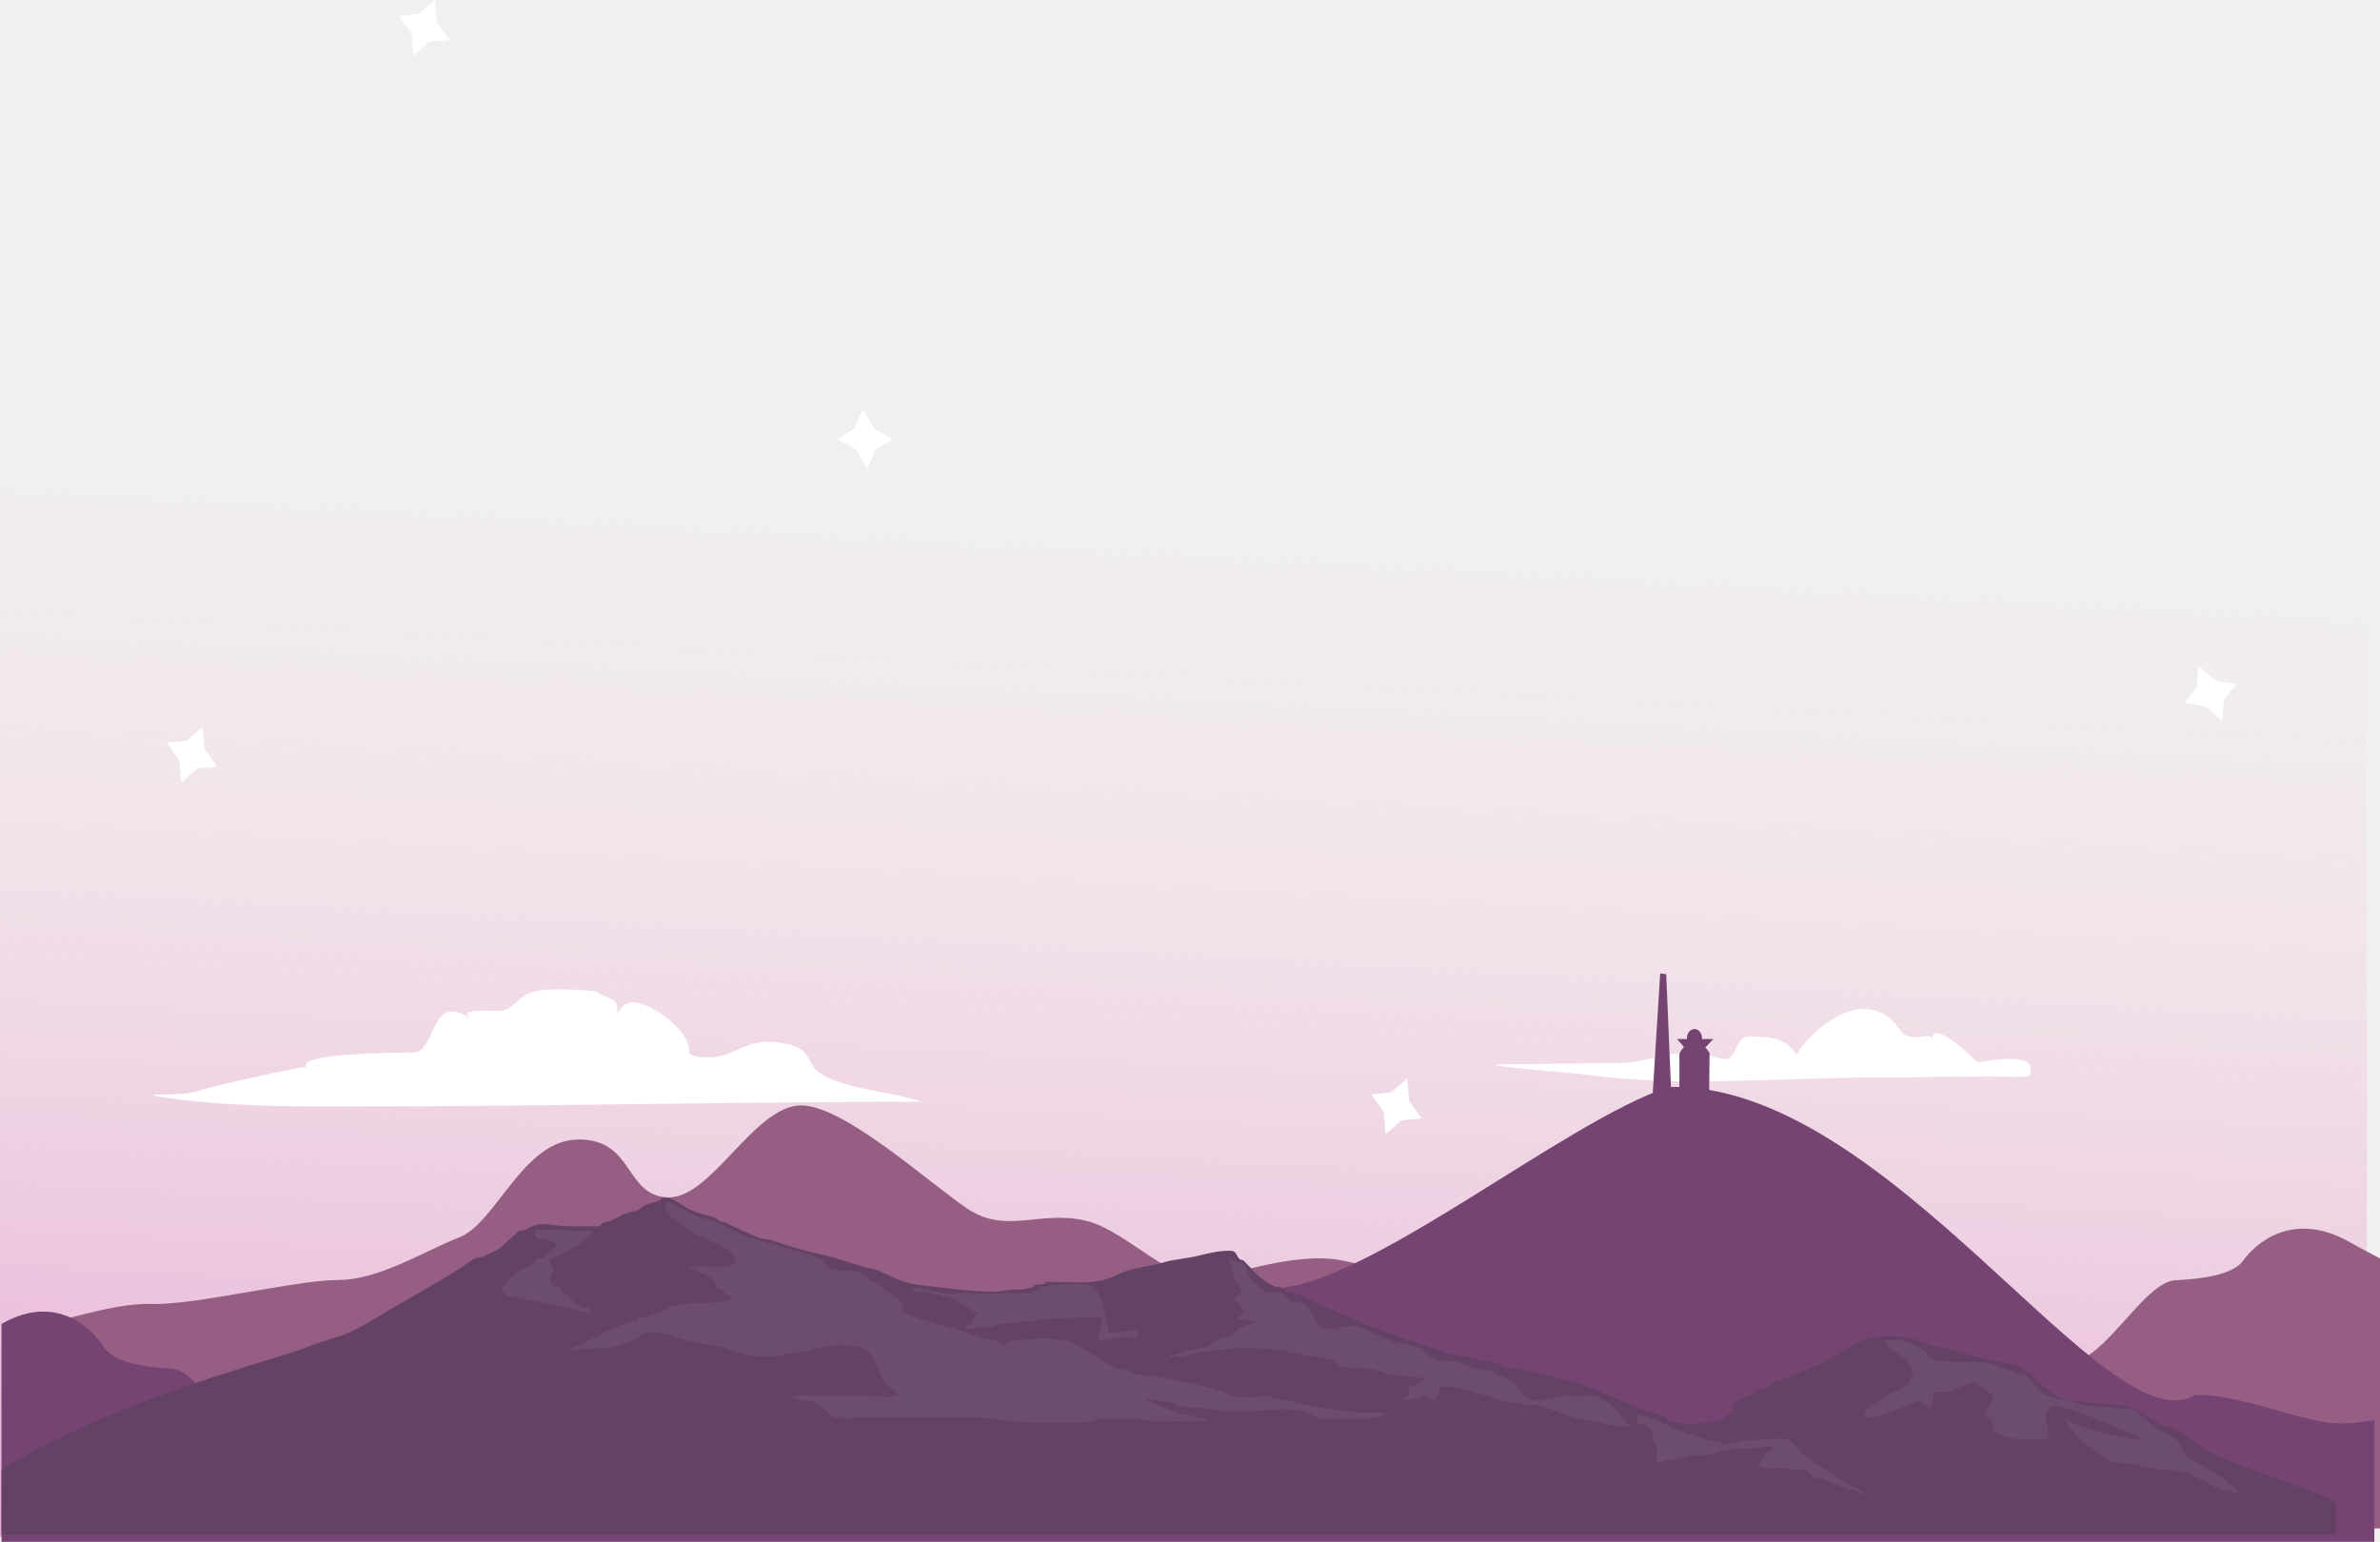
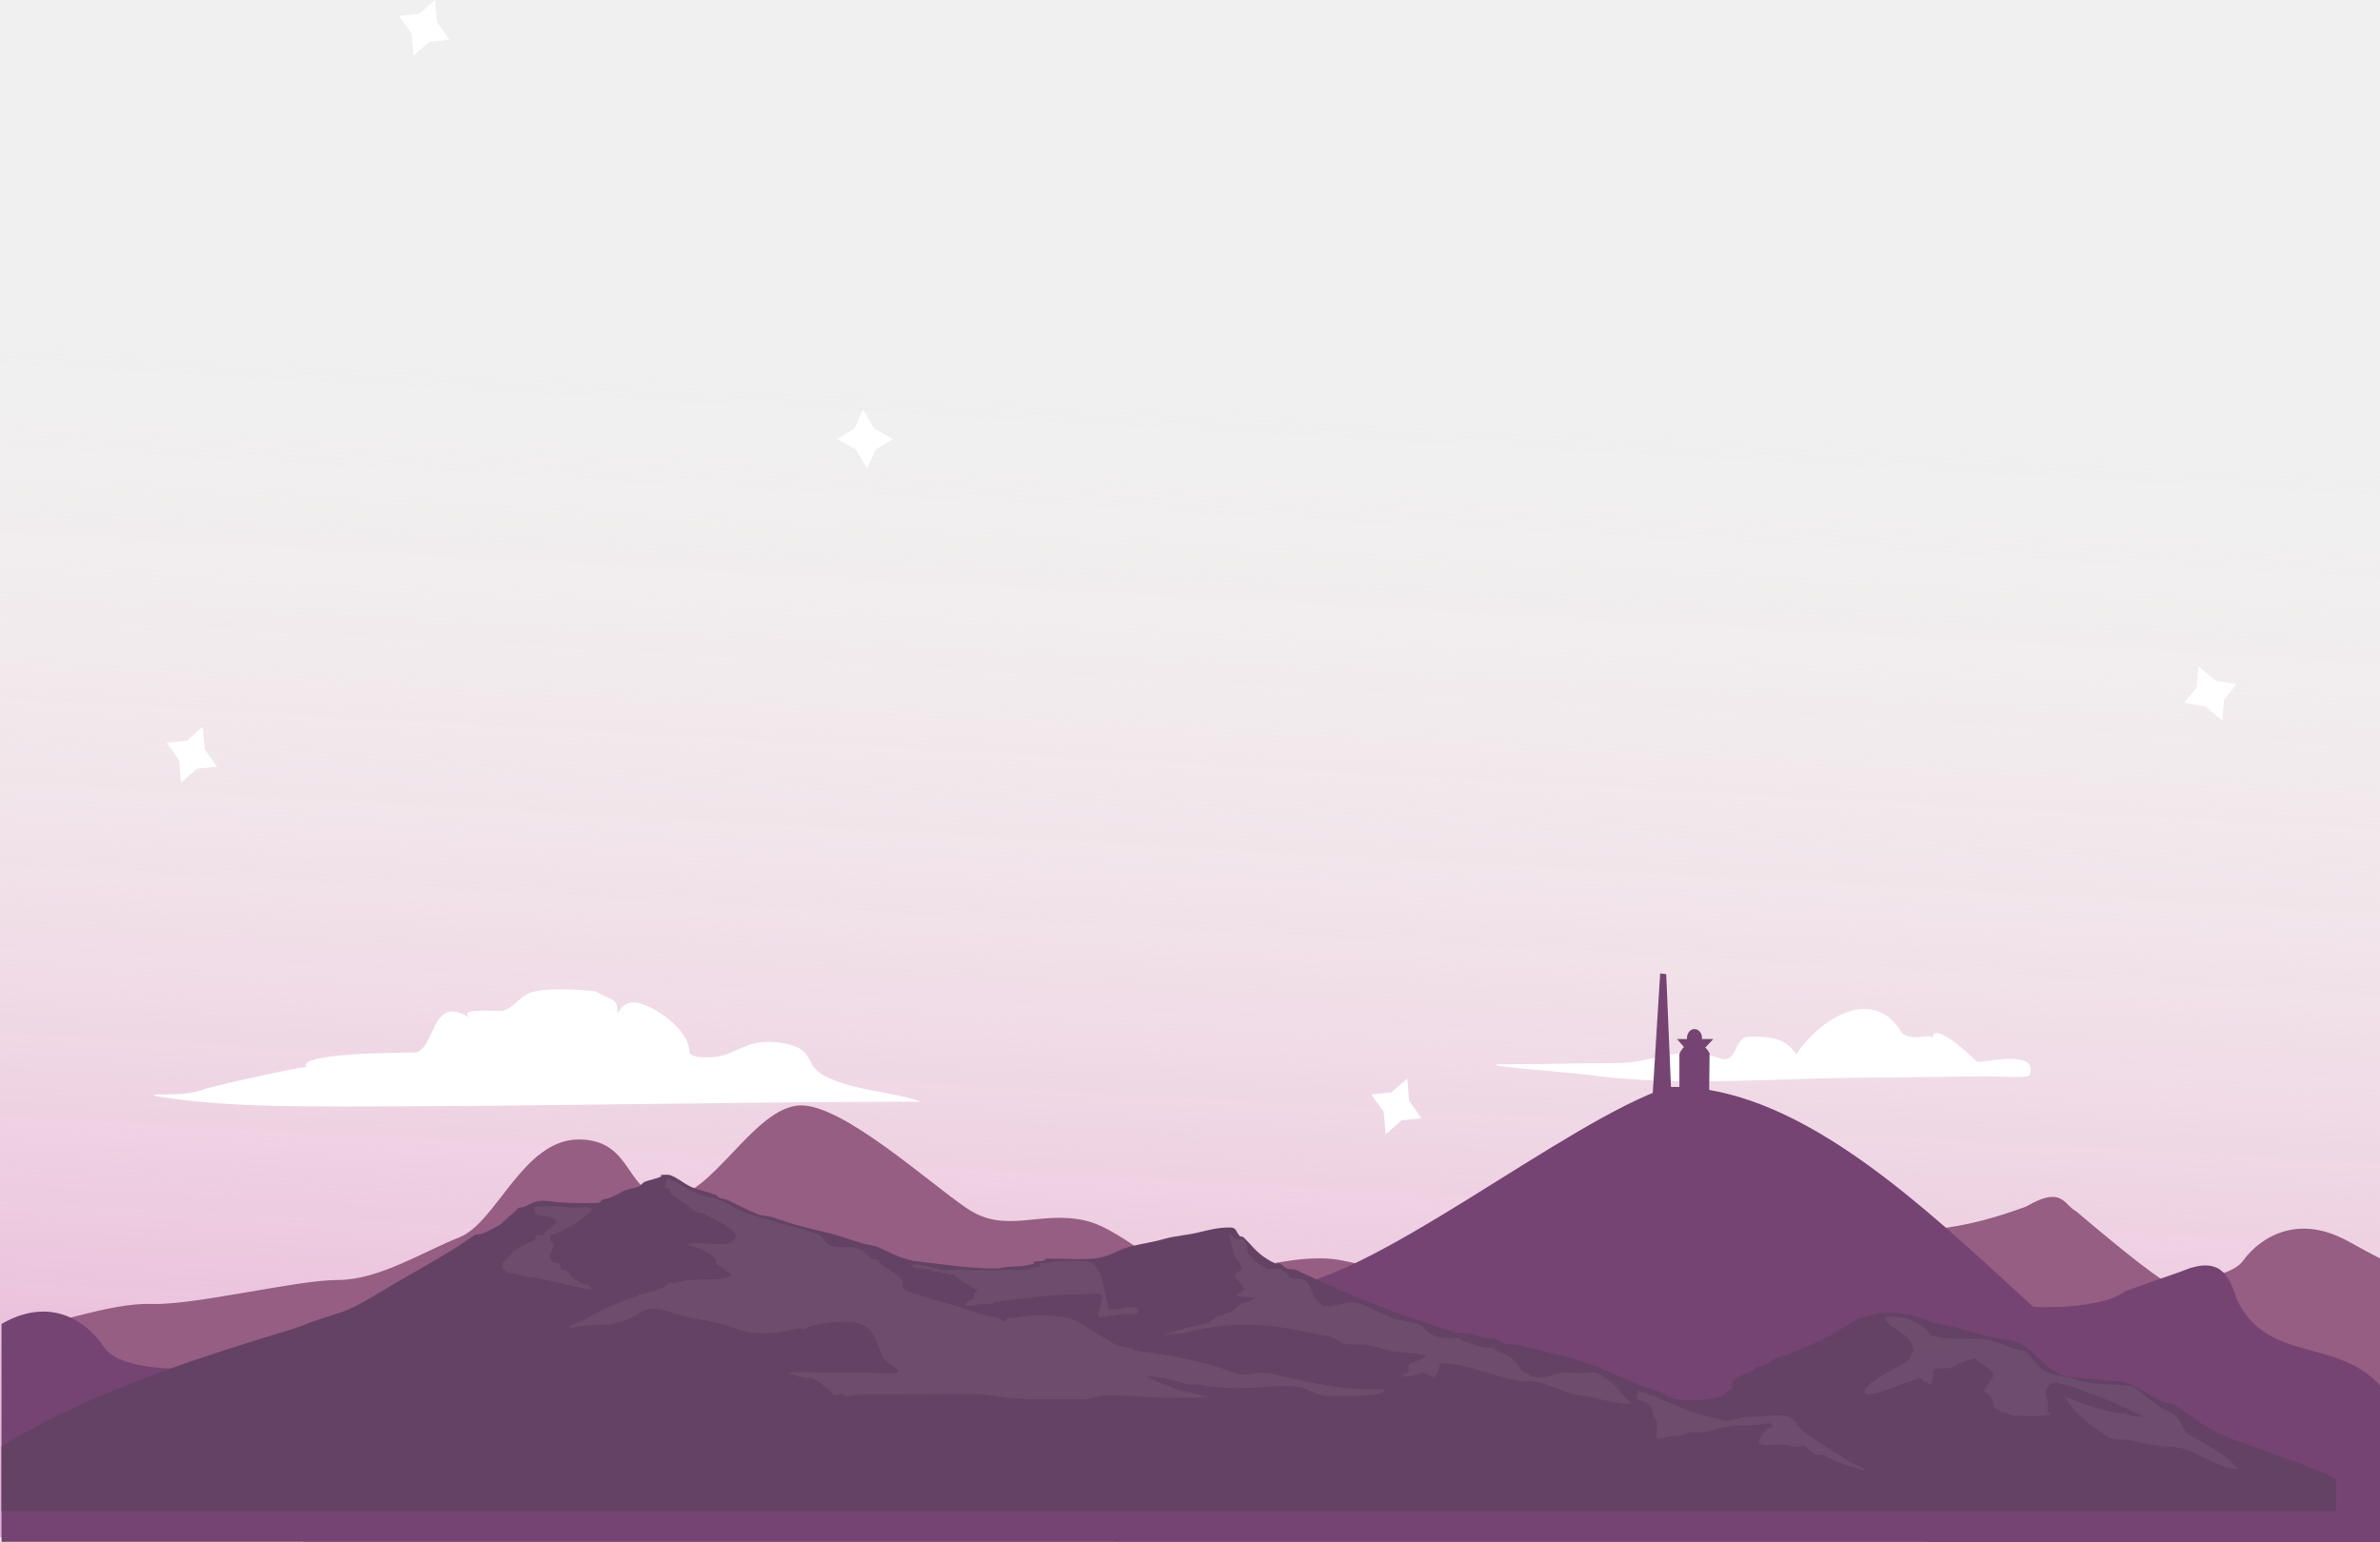
<svg xmlns="http://www.w3.org/2000/svg" xmlns:xlink="http://www.w3.org/1999/xlink" version="1.1" id="svg2" xml:space="preserve" width="1021.846" height="662.077" viewBox="0 0 1021.846 662.077">
  <defs id="defs6">
    <linearGradient id="linearGradient957">
      <stop style="stop-color:#e5a8d3;stop-opacity:1" offset="0" id="stop953" />
      <stop style="stop-color:#fcebe9;stop-opacity:0;" offset="1" id="stop955" />
    </linearGradient>
    <clipPath clipPathUnits="userSpaceOnUse" id="clipPath22">
      <path d="M 18.924,56.631 H 781.075 V 282.692 H 18.924 Z" id="path20" />
    </clipPath>
    <clipPath clipPathUnits="userSpaceOnUse" id="clipPath46">
      <path d="M 180.773,210.76 H 739.699 V 116.564 H 180.773 Z" id="path44" />
    </clipPath>
    <linearGradient x1="0" y1="0" x2="1" y2="0" gradientUnits="userSpaceOnUse" gradientTransform="matrix(-45.72172,121.6858,121.6858,45.72172,493.3839,60.89723)" spreadMethod="pad" id="linearGradient56">
      <stop style="stop-opacity:1;stop-color:#ffffff" offset="0" id="stop52" />
      <stop style="stop-opacity:1;stop-color:#fff8e1" offset="1" id="stop54" />
    </linearGradient>
-     <linearGradient xlink:href="#linearGradient957" id="linearGradient959" x1="440.648" y1="72.002" x2="487.871" y2="654.613" gradientUnits="userSpaceOnUse" gradientTransform="matrix(1.333333,0,0,-0.9160841,-25.232,937.1127)" />
+     <linearGradient xlink:href="#linearGradient957" id="linearGradient959" x1="440.648" y1="72.002" x2="487.871" y2="654.613" gradientUnits="userSpaceOnUse" gradientTransform="matrix(1.011259,0,0,0.6870631,-0.2130735,17.72161)" />
  </defs>
  <g id="g10" transform="matrix(1.333333,0,0,-1.333333,-25.232,796.9277)">
-     <path id="path14" style="fill:url(#linearGradient959);fill-opacity:1;fill-rule:nonzero;stroke:none;stroke-width:1.333" d="M 0,277.023 V 823.949 H 1016.201 V 277.023 Z" transform="matrix(0.75,0,0,-0.75,18.924,720.5561)" />
+     <path id="path14" style="fill:url(#linearGradient959);fill-opacity:1;fill-rule:nonzero;stroke:none;stroke-width:1" d="M 18.924,512.789 V 102.594 H 789.656 v 410.194 z" />
    <path d="m 210.921,278.39 c -5.614,0.638 -17.728,1.448 -22.066,-0.773 -2.896,-1.484 -5.44,-4.981 -7.918,-5.404 -2.402,-0.408 -15.913,1.207 -10.183,-2.702 -13.506,9.214 -11.34,-10.803 -18.667,-10.803 -4.738,0 -37.761,-0.201 -34.513,-4.631 -2.861,0 -33.628,-6.993 -33.378,-7.333 -4.071,-1.389 -8.431,-1.546 -13.578,-1.546 -8.399,0 8.635,-1.943 12.448,-2.315 15.423,-1.502 31.541,-1.542 48.085,-1.542 61.855,0 124.906,1.542 184.43,1.542 -9.8,3.34 -20.646,3.475 -29.984,7.719 -8.359,3.803 -3.742,8.7 -13.013,10.808 -13.688,3.11 -16.051,-4.249 -25.455,-4.249 -2.518,0 -6.224,0.125 -6.224,1.933 0,6.046 -8.933,13.342 -15.842,15.435 -6.85,2.078 -7.353,-5.907 -7.353,-1.929 0,3.828 -2.981,3.19 -6.789,5.79" style="fill:#ffffff;fill-opacity:1;fill-rule:evenodd;stroke:none" id="path26" />
    <path id="path30" style="fill:#955e82;fill-opacity:1;fill-rule:nonzero;stroke:none;stroke-width:1.333" d="m 344.018,638.492 c -20.229,0 -38.623,40.254 -57.299,39.49 -18.675,-0.766 -14.324,-24.831 -38.236,-24.852 -23.909,-0.02 -35.286,35.701 -51.238,42.004 -15.953,6.305 -34.574,18.349 -52.283,18.336 -17.713,-0.018 -61.129,10.862 -79.723,10.268 -18.597,-0.588 -43.413,9.727 -59.357,10.863 -1.077,0.077 -2.177,0.113 -3.291,0.125 v 85.424 H 1021.846 V 704.209 c -4.399,-2.3 -8.923,-4.73 -13.42,-7.238 -24.768,-13.804 -40.744,1.687 -45.184,8.002 -4.439,6.313 -17.727,8.027 -29.24,8.59 -11.512,0.565 -25.734,25.824 -39.031,33.279 -13.301,7.454 -75.272,-1.213 -97.395,-9.848 -22.123,-8.632 -59.312,-9.811 -71.709,-9.824 -12.4,-0.011 -30.995,-1.75 -48.693,-8.08 -17.697,-6.333 -41.611,-5.781 -57.551,-5.793 -15.939,-0.013 -31.393,-6.142 -44.67,-8.451 -13.28,-2.307 -31.999,1.595 -51.496,7.32 -19.491,5.728 -38.801,-20.36 -58.271,-24.398 -19.475,-4.035 -33.53,6.133 -50.066,-5.082 -16.535,-11.215 -52.808,-44.193 -71.102,-44.193 z" transform="matrix(0.75,0,0,-0.75,18.924,720.5561)" />
-     <path id="path34" style="fill:#754472;fill-opacity:1;fill-rule:nonzero;stroke:none;stroke-width:1.333" d="m 716.346,630.574 c -44.866,15.013 -129.135,85.076 -168.916,86.434 -21.073,21.367 -27.051,24.881 -58.49,15.021 -19.496,-6.363 -38.083,-2.516 -51.361,0.049 -13.279,2.564 -33.618,19.171 -49.561,19.186 -15.937,0.013 -39.847,-0.601 -57.549,6.434 -17.697,7.032 -36.291,8.965 -48.689,8.977 -12.399,0.015 -49.592,1.325 -71.713,10.914 -22.121,9.592 -84.093,19.218 -97.393,10.938 -13.297,-8.281 -27.52,-36.339 -39.033,-36.967 -11.513,-0.625 -24.8,-2.53 -29.24,-9.543 -4.354,-6.877 -19.813,-23.473 -43.754,-9.676 V 825.891 H 1019.418 v -52.291 c -6.112,1.041 -12.159,1.763 -17.656,1.328 C 985.819,773.665 961.003,762.206 942.404,762.859 904.461,786.12 810.701,627.99 716.346,630.574 Z" transform="matrix(0.75,0,0,-0.75,18.924,720.5561)" />
-     <path id="path38" style="fill:#644266;fill-opacity:1;fill-rule:evenodd;stroke:none;stroke-width:1.333" d="m 283.787,678.404 c -0.308,0.069 0.297,0.527 0,0.656 -1.92,0.919 -4.649,1.376 -6.771,2.164 -1.113,0.389 -1.814,1.636 -2.822,2.104 -2.027,0.848 -4.955,1.049 -6.875,2.096 -2.016,1.117 -3.629,2.034 -5.752,2.82 -0.805,0.26 -2.418,0.399 -2.928,0.729 -1.209,0.917 -0.403,1.438 -2.93,1.438 -6.664,0 -13.529,0.137 -19.387,-0.721 -5.656,-0.848 -7.673,0.66 -10.697,2.098 -1.624,0.727 -1.209,0.267 -2.928,0.656 0,0 -3.035,2.891 -3.842,3.549 -1.305,0.917 -3.331,3.411 -4.943,4.197 -1.921,0.988 -5.859,3.214 -7.674,3.543 -1.623,0.329 -2.026,0.069 -2.928,0.727 -11.716,8.396 -27.061,16.266 -40.697,24.602 -4.743,2.821 -10.599,6.43 -16.553,8.404 -5.656,1.835 -11.111,3.471 -16.459,5.645 -10.752,4.251 -82.168,22.378 -128.955,51.797 V 822.654 H 1003.098 v -13.707 l -0.18,-0.096 c -15.08,-8.101 -50.31,-16.982 -58.885,-24.721 l -10.76,-7.332 c -6.971,0 -15.227,-8.899 -22.094,-9.557 -5.72,-0.52 -15.895,-1.542 -21.783,-2.018 -11.153,-0.892 -15.929,-14.188 -26.445,-15.824 -7.364,-1.116 -16.554,-3.339 -23.324,-5.572 -3.533,-1.187 -8.276,-1.377 -11.715,-2.822 -10.399,-4.596 -23.621,-4.925 -32.916,0.719 -4.945,3.02 -10.507,6.63 -16.555,9.123 -3.841,1.505 -8.383,3.479 -11.609,4.926 -1.411,0.649 -3.438,0.648 -4.85,1.375 -1.115,0.657 -1.717,1.505 -2.832,2.164 -1.708,0.848 -4.139,1.178 -5.857,2.035 -0.296,0.129 0.212,0.588 0,0.719 -2.515,1.245 -6.76,2.431 -8.68,4.197 -1.709,1.515 -0.308,2.561 -1.008,4.268 -0.096,0.199 -0.808,-0.2 -1.01,0 -0.807,0.856 -0.912,0.788 -1.92,1.445 -0.201,0.129 0.203,0.529 0,0.658 -4.648,2.424 -13.624,3.012 -20.395,2.094 -1.921,-0.32 -3.332,-0.719 -4.744,-1.445 -0.308,-0.06 0.096,-0.518 0,-0.648 -4.137,-1.973 -9.393,-3.022 -13.637,-4.926 -7.471,-3.341 -14.442,-6.562 -22.316,-9.123 -8.679,-2.883 -18.272,-4.717 -27.154,-7.08 -1.92,-0.459 -3.936,-0.261 -5.857,-0.658 -1.815,-0.459 -3.024,-1.705 -4.85,-2.164 -1.92,-0.399 -4.032,-0.26 -5.752,-0.719 -1.719,-0.329 -3.235,-1.117 -4.943,-1.385 -1.825,-0.328 -3.948,-0.26 -5.857,-0.658 -6.06,-1.575 -11.513,-3.739 -17.467,-5.635 -17.679,-5.783 -34.945,-13.523 -51.297,-21.131 -1.211,-0.468 -2.832,-0.199 -3.936,-0.656 -1.22,-0.589 -1.72,-1.576 -2.93,-2.104 -0.616,-0.26 -1.411,0.268 -1.92,0 -1.517,-0.657 -2.526,-1.248 -3.842,-2.096 -4.436,-2.761 -6.664,-6.102 -9.795,-9.123 -0.392,-0.459 -1.506,-0.26 -1.812,-0.719 -1.412,-1.445 -1.211,-3.551 -3.938,-3.551 -5.349,0 -8.988,0.989 -13.627,2.105 -4.647,1.177 -10.102,1.504 -14.549,2.752 -4.944,1.515 -10.398,2.104 -15.438,3.541 -5.964,1.775 -8.289,4.335 -15.451,4.994 -5.359,0.459 -11.216,0 -16.564,0 h -3.832 c -0.307,0.06 0.297,0.59 0,0.65 -1.516,0.597 -3.236,0.328 -4.85,0.727 -0.403,0.061 0.297,0.589 0,0.719 -1.007,0.397 -1.813,0.459 -2.928,0.719 -3.236,0.796 -4.944,0.337 -8.689,0.727 -1.507,0.131 -2.931,0.658 -4.84,0.658 -12.024,0 -21.712,-1.706 -32.016,-2.822 -8.171,-0.787 -12.108,-3.55 -18.475,-6.371 -1.411,-0.589 -4.244,-0.978 -5.857,-1.377 -5.455,-1.505 -11.004,-3.669 -16.459,-4.916 -8.785,-1.973 -14.334,-3.481 -22.314,-6.303 -2.017,-0.788 -4.839,-0.659 -6.867,-1.445 -4.541,-1.836 -8.988,-4.198 -13.529,-6.293 -0.903,-0.399 -2.014,-0.33 -2.928,-0.729 -0.7,-0.328 -1.103,-1.046 -1.91,-1.375 -3.332,-1.307 -7.672,-2.104 -10.707,-3.541 -3.131,-1.507 -5.454,-3.739 -8.68,-4.924 -0.509,-0.199 -3.333,-0.199 -3.938,0 z" transform="matrix(0.75,0,0,-0.75,18.924,720.5561)" />
-     <g id="g64" style="opacity:0.06">
+     <path style="fill:#955e82;fill-opacity:1;stroke:none;stroke-width:0.75px;stroke-linecap:butt;stroke-linejoin:miter;stroke-opacity:1" d="m 628.147,200.123 c 13.074,2.108 21.315,0.995 43.204,8.981 11.699,6.853 12.046,0.606 16.019,-1.456 17.016,-14.297 34.237,-28.894 40.534,-27.427 l -43.204,-40.049 z" id="path885" />
+     <path id="path34" style="fill:#754472;fill-opacity:1;fill-rule:nonzero;stroke:none;stroke-width:1.333" d="m 716.346,630.574 c -44.866,15.013 -129.135,85.076 -168.916,86.434 -21.073,21.367 -27.051,24.881 -58.49,15.021 -19.496,-6.363 -38.083,-2.516 -51.361,0.049 -13.279,2.564 -33.618,19.171 -49.561,19.186 -15.937,0.013 -39.847,-0.601 -57.549,6.434 -17.697,7.032 -36.291,8.965 -48.689,8.977 -12.399,0.015 -49.592,1.325 -71.713,10.914 -22.121,9.592 -84.093,19.218 -97.393,10.938 -13.297,-8.281 -27.52,-36.339 -39.033,-36.967 -11.513,-0.625 -24.8,-2.53 -29.24,-9.543 -4.354,-6.877 -19.813,-23.473 -43.754,-9.676 V 825.891 L 1022.124,825.972 V 773.681 c -6.112,1.041 -14.864,1.682 -20.362,1.247 C 985.819,773.665 961.003,762.206 942.404,762.859 904.461,786.12 810.701,627.99 716.346,630.574 Z" transform="matrix(0.75,0,0,-0.75,18.924,720.5561)" />
+     <path style="fill:#754472;fill-opacity:1;stroke:none;stroke-width:0.75px;stroke-linecap:butt;stroke-linejoin:miter;stroke-opacity:1" d="m 657.327,179.044 c 10.065,-3.111 37.17,-3.975 46.064,2.875 5.987,2.104 11.974,4.207 17.961,6.311 12.487,5.313 15.393,-1.349 17.718,-8.738 9.792,-21.195 32.633,-12.347 46.497,-28.306 l -0.062,-21.799 -71.435,7.144 c -12.621,9.709 -166.875,43.636 -56.743,42.513 z" id="path2243" />
+     <path id="path38" style="fill:#644266;fill-opacity:1;fill-rule:evenodd;stroke:none;stroke-width:1" d="m 231.764,219.253 c -0.231,-0.052 0.223,-0.395 0,-0.492 -1.44,-0.689 -3.487,-1.032 -5.079,-1.623 -0.835,-0.292 -1.361,-1.227 -2.117,-1.578 -1.52,-0.636 -3.716,-0.787 -5.156,-1.572 -1.512,-0.838 -2.722,-1.525 -4.314,-2.115 -0.604,-0.195 -1.814,-0.299 -2.196,-0.546 -0.907,-0.688 -0.302,-1.078 -2.197,-1.078 -4.998,0 -10.147,-0.102 -14.54,0.541 -4.242,0.636 -5.755,-0.495 -8.023,-1.573 -1.218,-0.545 -0.907,-0.2 -2.196,-0.492 0,0 -2.276,-2.169 -2.881,-2.662 -0.979,-0.688 -2.499,-2.558 -3.708,-3.148 -1.441,-0.741 -4.394,-2.41 -5.755,-2.657 -1.217,-0.247 -1.52,-0.052 -2.196,-0.545 -8.787,-6.297 -20.296,-12.199 -30.523,-18.451 -3.557,-2.116 -7.95,-4.822 -12.415,-6.303 -4.242,-1.376 -8.333,-2.603 -12.344,-4.233 -8.064,-3.188 -61.626,-16.783 -96.716,-38.848 V 111.065 H 771.247 v 10.28 l -0.135,0.072 c -11.31,6.076 -37.733,12.737 -44.164,18.541 l -8.07,5.499 c -5.228,0 -11.42,6.674 -16.57,7.167 -4.29,0.39 -11.921,1.156 -16.337,1.513 -8.365,0.669 -11.947,10.641 -19.834,11.868 -5.523,0.837 -12.415,2.504 -17.493,4.179 -2.65,0.89 -6.207,1.033 -8.786,2.117 -7.799,3.447 -17.716,3.694 -24.687,-0.539 -3.709,-2.265 -7.88,-4.972 -12.416,-6.842 -2.881,-1.129 -6.287,-2.609 -8.707,-3.694 -1.058,-0.487 -2.578,-0.486 -3.637,-1.031 -0.836,-0.493 -1.288,-1.129 -2.124,-1.623 -1.281,-0.636 -3.104,-0.883 -4.393,-1.526 -0.222,-0.097 0.159,-0.441 0,-0.539 -1.886,-0.934 -5.07,-1.823 -6.51,-3.148 -1.282,-1.136 -0.231,-1.921 -0.756,-3.201 -0.072,-0.149 -0.606,0.15 -0.757,0 -0.605,-0.642 -0.684,-0.591 -1.44,-1.084 -0.151,-0.097 0.152,-0.397 0,-0.494 -3.486,-1.818 -10.218,-2.259 -15.296,-1.57 -1.441,0.24 -2.499,0.539 -3.558,1.084 -0.231,0.045 0.072,0.388 0,0.486 -3.103,1.48 -7.045,2.266 -10.228,3.694 -5.603,2.506 -10.831,4.921 -16.737,6.842 -6.509,2.162 -13.704,3.538 -20.366,5.31 -1.44,0.344 -2.952,0.196 -4.393,0.494 -1.361,0.344 -2.268,1.279 -3.637,1.623 -1.44,0.299 -3.024,0.195 -4.314,0.539 -1.289,0.247 -2.427,0.838 -3.708,1.039 -1.369,0.246 -2.961,0.195 -4.393,0.494 -4.545,1.181 -8.635,2.804 -13.1,4.226 -13.259,4.337 -26.209,10.142 -38.473,15.848 -0.908,0.351 -2.124,0.149 -2.952,0.492 -0.915,0.442 -1.29,1.182 -2.197,1.578 -0.462,0.195 -1.058,-0.201 -1.44,0 -1.138,0.493 -1.894,0.936 -2.881,1.572 -3.327,2.071 -4.998,4.576 -7.346,6.842 -0.294,0.344 -1.129,0.195 -1.359,0.539 -1.059,1.084 -0.908,2.663 -2.953,2.663 -4.012,0 -6.741,-0.742 -10.22,-1.579 -3.485,-0.883 -7.577,-1.128 -10.912,-2.064 -3.708,-1.136 -7.798,-1.578 -11.578,-2.656 -4.473,-1.331 -6.216,-3.252 -11.588,-3.746 -4.019,-0.344 -8.412,0 -12.423,0 h -2.874 c -0.23,-0.045 0.223,-0.443 0,-0.488 -1.137,-0.448 -2.427,-0.246 -3.637,-0.545 -0.302,-0.046 0.223,-0.442 0,-0.539 -0.755,-0.298 -1.36,-0.344 -2.196,-0.539 -2.427,-0.597 -3.708,-0.253 -6.517,-0.545 -1.13,-0.098 -2.198,-0.494 -3.63,-0.494 -9.018,0 -16.284,1.28 -24.012,2.117 -6.128,0.59 -9.081,2.662 -13.856,4.778 -1.058,0.442 -3.183,0.734 -4.393,1.033 -4.091,1.129 -8.253,2.752 -12.344,3.687 -6.589,1.48 -10.751,2.611 -16.736,4.727 -1.513,0.591 -3.629,0.494 -5.15,1.084 -3.406,1.377 -6.741,3.149 -10.147,4.72 -0.677,0.299 -1.511,0.247 -2.196,0.546 -0.525,0.246 -0.828,0.784 -1.433,1.031 -2.499,0.98 -5.754,1.578 -8.03,2.656 -2.348,1.13 -4.091,2.804 -6.51,3.693 -0.382,0.149 -2.5,0.149 -2.953,0 z" />
+     <g id="g64" style="opacity:0.06" transform="translate(0,7.5)">
      <g id="g62">
        <g id="g60">
          <path d="m 209.886,174.963 -1.846,0.051 -13.482,3.052 c -3.359,0.76 -6.765,0.636 -10.148,2.116 h -2.196 l -0.677,1.085 h -0.764 v 2.064 l 2.882,3.201 c 1.671,1.862 4.902,2.993 7.345,4.232 0.629,0.455 0.199,0.825 0.685,1.526 0.485,0.136 1.639,0.299 2.332,0.091 -0.136,0.175 0.382,0.812 0.541,0.994 l 3.637,3.148 c -0.446,1.181 -1.902,1.883 -4.314,2.116 -0.955,0.027 -1.679,0.215 -2.196,0.539 -0.645,0.636 -0.685,1.377 -0.685,2.117 0.271,0.532 3.192,0.662 12.344,0 2.165,-0.189 3.303,0.09 4.48,0.35 l 2.07,-0.876 c -2.65,-2.707 -6.263,-5.187 -10.943,-7.394 l -2.873,-1.085 c 0.199,-0.227 0.23,-0.415 0,-0.539 v -0.987 l 1.361,-1.623 c -1.035,-1.934 -2.101,-3.654 -0.82,-5.135 0.43,-0.493 1.656,-0.655 2.332,-0.675 l 0.756,-2.064 c 0.891,-0.13 1.791,-0.274 2.682,-1.253 0.565,-1.494 2.61,-2.487 4.513,-3.526 l 1.138,0.104 z m 163.335,-9.005 c -0.207,-0.013 -0.35,-0.019 -0.406,0 -0.987,0.396 1.894,6.551 0.756,7.336 -0.684,0.494 -5.754,0 -7.266,0 -6.001,0 -11.492,-0.474 -17.047,-1.136 l -0.375,-0.045 c -2.419,-0.299 -4.846,-0.591 -7.345,-0.89 -1.059,-0.097 -1.894,-0.247 -2.882,-0.494 -0.222,-0.097 0.239,-0.486 0,-0.538 h -4.313 c -1.735,-0.292 -1.281,-0.539 -3.024,-0.539 -4.242,0 0.756,2.065 0.756,2.065 0.533,1.181 0.302,1.136 0.756,2.116 0.071,0.194 1.138,0.149 0.756,1.084 -0.072,0.143 -0.605,-0.149 -0.756,0 -1.743,1.87 -5.15,2.558 -6.59,4.772 -0.605,0.149 -1.512,-0.195 -2.117,0 -0.302,0.052 0.231,0.441 0,0.493 -0.684,0.195 -1.592,-0.149 -2.276,0 -0.374,0.15 -0.223,0.442 -0.605,0.539 h -2.268 c -0.231,0.052 0.302,0.494 0,0.546 -1.138,0.246 -3.104,0.343 -3.566,0.493 -0.676,0.143 -1.583,-0.201 -2.268,0 -0.151,0.045 0.231,0.39 0,0.487 h -0.684 c 0,1.922 8.563,-0.883 9.391,-0.98 1.743,-0.299 4.17,0 5.913,0 5.372,-0.319 10.673,-0.332 15.973,0 1.966,-0.195 3.995,-0.092 6.017,0 h 1.257 c 0.303,0.045 -0.23,0.441 0,0.493 h 1.512 c 0.152,0.045 -0.302,0.441 0,0.487 0.375,0.149 1.059,-0.241 1.362,0 0.381,0.299 -0.303,0.837 0,1.084 0.381,0.247 1.058,-0.045 1.511,0 0.995,0.097 1.895,0.396 2.882,0.545 2.419,0 8.332,0.591 10.902,0 5.452,-1.33 5.302,-10.978 6.591,-14.224 0.151,-0.344 -0.374,-0.785 0,-1.039 1.209,-1.13 11.054,2.565 9.47,-1.078 -0.533,-1.084 -3.485,-0.298 -5.077,-0.544 -0.796,-0.085 -5.476,-0.923 -6.94,-1.033 m -22.969,-26.377 c -2.403,0.11 -4.815,0.272 -7.219,0.532 -2.817,0.298 -5.491,0.864 -8.69,1.045 -8.174,0.442 -16.658,0 -24.839,0 h -14.54 c -1.433,-0.104 -2.269,-1.084 -4.314,-0.493 -0.231,0 0.223,0.441 0,0.493 -1.138,0.24 -2.578,-0.299 -3.637,0 -0.303,0.046 0.151,0.39 0,0.493 -2.117,1.52 -3.486,3.292 -6.582,4.772 -0.382,0.195 -0.987,-0.097 -1.44,0 -1.512,0.487 -2.348,0.247 -3.638,0.539 -0.23,0.052 0.223,0.493 0,0.546 -0.604,0.097 -3.788,-0.053 -1.44,0.538 2.73,0.643 8.181,0 10.903,0 h 13.785 c 2.65,0 6.208,-0.493 8.786,0 2.571,0.442 -2.276,2.954 -2.952,3.642 -2.953,3.246 -2.73,7.629 -5.834,10.53 -3.709,3.642 -11.962,2.214 -18.17,1.085 l -2.204,-1.085 c -0.908,-0.194 -1.966,0.248 -2.874,0 -4.997,-1.084 -9.764,-2.018 -15.296,-1.032 -3.183,0.591 -5.754,1.87 -8.715,2.655 -4.464,1.137 -10.219,1.578 -14.532,3.15 -3.788,1.382 -9.542,3.005 -12.344,0 -0.915,-0.936 -6.287,-2.604 -8.101,-3.15 -0.916,-0.292 -5.954,-0.369 -8.525,-0.519 -0.485,0.143 -5.085,-0.779 -5.34,-0.655 -1.058,0.519 3.916,1.999 5.532,2.947 3.939,2.707 12.566,5.953 14.158,6.641 0.454,0.202 1.059,-0.194 1.52,0 0.446,0.254 0.223,0.793 0.756,1.039 0.303,0.247 0.979,-0.149 1.361,0 2.197,0.98 4.465,1.13 6.59,2.162 0.828,0.344 1.361,1.233 2.197,1.578 h 1.44 c 2.34,0.591 4.536,0.837 7.266,1.032 1.664,0.097 10.904,-0.292 10.904,1.623 0,1.084 -0.836,0.591 -1.441,1.032 -0.374,0.299 -0.828,1.136 -1.441,1.526 -0.222,0.201 -1.281,0.396 -1.432,0.545 -0.533,0.539 -0.302,1.623 -0.756,2.117 -0.987,1.181 -3.414,2.557 -5.149,3.2 -1.672,0.636 -4.775,1.324 -2.882,1.571 3.788,0.493 7.872,-0.539 11.66,0 2.714,0.487 4.314,2.273 1.552,4.557 -2.785,2.305 -8.277,4.707 -8.659,5.078 -0.072,0.142 -2.205,0.259 -2.356,0.409 -2.65,1.967 -5.531,3.934 -8.022,5.758 -0.613,0.539 -0.684,1.623 -1.441,2.11 h -0.684 c -0.278,0.52 0.048,1.61 0.334,2.37 0.096,0.233 0.223,0.792 0.43,0.798 4.847,-2.35 7.577,-4.843 13.936,-6.154 3.637,-0.747 6.884,-3.259 10.099,-4.564 4.234,-1.727 8.364,-2.357 12.989,-4.064 0.732,-0.234 6.319,-1.377 11.595,-3.422 1.48,-0.571 2.133,-2.824 3.598,-3.447 2.53,-1.091 6.223,-0.188 8.412,-0.837 3.247,-0.962 4.528,-3.221 4.791,-3.363 0.605,-0.299 1.44,-0.15 2.196,-0.494 0.231,-0.149 0.454,-0.883 0.756,-1.084 1.823,-1.325 6.439,-4.032 7.195,-5.759 0.454,-0.785 0.159,-0.934 0,-1.084 -0.676,-1.525 1.592,-2.162 2.953,-2.655 4.624,-1.675 10.68,-3.052 15.981,-4.726 2.045,-0.585 3.867,-1.572 5.905,-2.116 1.894,-0.488 4.775,-0.734 6.438,-1.572 0.303,-0.097 1.138,-1.084 2.277,-0.539 0.151,0.098 -0.231,0.442 0,0.539 1.432,0.74 1.734,0.195 3.629,0.539 0.342,0.058 0.557,0.091 0.979,0.15 l 0.159,0.019 c 0.334,0.039 2.014,0.279 2.38,0.324 2.442,0.241 4.958,0.267 7.385,0 1.672,-0.149 5.38,-0.493 6.518,-1.032 4.011,-1.922 8.333,-5.018 12.416,-7.381 2.881,-1.675 3.708,-1.481 7.274,-2.116 0.222,-0.053 -0.303,-0.442 0,-0.546 1.21,-0.292 2.268,-0.344 3.558,-0.487 9.24,-1.383 18.63,-3.103 26.199,-5.81 2.045,-0.786 4.393,-1.916 7.274,-1.571 1.664,0.194 2.65,0.538 4.314,0.538 1.966,0 3.939,-0.467 5.73,-0.889 l 0.859,-0.195 c 8.103,-1.922 16.809,-3.688 25.444,-4.233 0.383,0 10.904,0.494 6.59,-1.078 -2.65,-0.74 -5.603,-0.986 -8.787,-0.986 -3.636,0 -8.634,-0.539 -11.659,0.493 -3.103,1.13 -4.623,2.655 -9.391,2.655 -0.915,0 -2.284,-0.006 -3.191,-0.006 -8.182,-0.403 -15.782,-1.5 -25.205,0.5 h -3.637 c -1.966,0.292 -4.091,1.181 -5.834,1.623 -3.351,0.733 -6.104,1.071 -8.34,1.052 l 3.262,-1.598 c 2.659,-0.882 5.914,-2.259 8.031,-3.194 1.368,-0.175 3.565,-0.149 5.077,-1.032 2.571,-0.188 2.722,-0.909 4.394,-1.032 -6.057,0 -12.273,-0.299 -18.099,0 -2.347,0.142 -5.3,0.539 -8.101,0.539 -1.903,0 -7.346,0.389 -9.471,0 -2.046,-0.448 -2.419,-1.084 -5.07,-1.084 z m 194.239,-1.526 c -4.999,0 -10.681,1.674 -15.297,2.61 -2.269,0.389 -3.104,0.292 -5.07,0.986 -3.486,1.273 -7.807,3.052 -11.667,3.733 -1.131,0.202 -2.419,-0.194 -3.629,0 -8.866,1.286 -17.048,5.765 -26.208,5.765 -0.135,0 -0.167,-3.635 -2.077,-4.453 -0.39,-0.169 -2.993,1.616 -3.391,1.441 -1.965,-0.857 -3.335,-0.746 -3.923,-1.175 -0.303,-0.195 -2.499,0 -2.953,0 0.311,0.247 2.046,0.987 2.197,1.578 0.23,1.077 -0.525,1.967 0.756,2.609 0.708,0.409 3.709,1.013 4.982,2.597 -2.754,0.429 -9.614,1.065 -10.052,1.143 -3.334,0.442 -5.603,1.525 -8.786,2.116 -2.125,0.39 -5.683,-0.052 -8.03,0.487 -0.677,0.202 -3.104,1.974 -3.63,2.168 -0.986,0.293 -1.822,0.293 -2.881,0.494 -4.544,0.935 -8.937,1.915 -13.553,2.61 l -0.31,0.032 c -5.007,0.689 -10.227,1.032 -16.292,0.539 -3.477,-0.292 -8.245,-0.883 -11.659,-1.571 -0.756,-0.195 -3.334,-1.279 -4.314,-1.032 -0.509,0.136 -4.838,-0.565 -4.998,-0.448 2.65,1.097 6.041,1.727 6.359,1.974 0.533,0.344 7.617,1.61 8.142,1.856 2.205,2.565 5.969,3.103 7.027,3.343 0.415,0.105 2.85,2.721 3.009,2.773 2.571,0.591 3.557,0.935 5.149,2.064 -2.276,0 -3.94,0.545 -6.518,0.545 0.533,0.39 2.093,1.552 2.77,2.247 0.342,0.35 -0.374,0.026 -1.234,1.922 -0.271,0.59 -1.719,1.655 -1.838,2.343 -0.073,0.429 2.307,2.104 2.204,2.5 -0.382,1.5 -1.799,2.836 -1.902,3.09 -0.454,0.889 -2.197,7.089 -2.197,7.927 l 2.412,-1.837 1.615,0.201 c 1.09,-0.065 1.648,-2.162 2.133,-4.59 2.125,-2.902 4.258,-4.239 6.383,-5.33 1.257,0.292 2.523,0.279 3.78,0.156 2.181,-0.987 2.905,-1.968 3.208,-2.954 l 3.558,-0.312 c 4.011,-0.389 2.872,-6.018 7.106,-8.485 3.892,-1.013 8.174,2.292 12.264,0.546 l 10.315,-4.746 c 3.207,-0.857 7.529,-1.208 9.399,-2.338 1.87,-2.415 3.741,-3.246 5.611,-3.733 l 6.748,-0.324 c 0.152,-0.149 -0.301,-0.493 0,-0.545 2.348,-0.591 4.315,-1.624 6.591,-2.117 1.742,-0.442 2.419,-0.046 4.313,-0.538 0.231,-0.053 -0.231,-0.442 0,-0.546 0.398,-0.084 4.083,-1.545 5.276,-2.389 2.253,-1.584 2.611,-3.201 4.195,-4.941 0.072,-0.149 0.525,0.097 0.756,0 0.828,-0.642 1.488,-1.051 2.626,-1.35 2.874,-0.688 6.232,0.954 8.962,1.35 2.117,0.299 4.544,-0.396 6.582,0 0.612,0.097 3.867,0.195 4.393,0 1.066,-0.097 6.446,-3.986 6.518,-4.772 2.037,-1.973 3.103,-3.791 5.07,-5.219 m 195.208,-21.087 c -8.937,0.643 -13.689,7.356 -22.698,7.356 -4.616,0 -8.858,1.526 -13.179,2.117 -2.348,0.343 -3.104,0.052 -4.998,0.538 -0.716,0.033 -12.018,6.973 -14.796,13.335 0.351,-0.182 14.119,-5.713 19.086,-5.324 2.586,-1.136 3.637,-0.889 5.785,-1.168 0,1.019 -13.967,6.758 -21.862,9.466 -2.029,0.7 -3.685,1.129 -4.632,1.129 -3.812,2.22 -5.873,-2.519 -4.027,-5.823 0,-0.883 -0.374,-2.311 0,-3.195 0.152,-0.343 0.756,-0.149 0.756,-0.493 0,-1.084 -10.067,-0.785 -11.659,-0.539 -1.361,0.143 -6.208,1.864 -6.51,2.655 -0.112,0.202 0.669,2.942 -3.152,5.064 0.008,1.604 3.573,4.324 2.953,5.655 -0.86,1.831 -4.17,3.181 -5.905,4.954 -2.237,-0.033 -7.529,-3.039 -7.76,-3.078 -1.663,-0.194 -5.825,0.149 -5.825,-1.077 0,-0.15 0.676,-4.233 -1.521,-4.233 -0.151,0 0.23,0.441 0,0.539 -0.151,0.194 -1.281,0.344 -1.361,0.538 -0.605,0.695 -0.071,0.792 -1.512,1.039 -6.701,-2.409 -15.225,-6.044 -17.087,-5.161 -2.037,1.532 2.777,4.837 10.497,8.901 0.685,0.389 3.335,1.87 3.709,2.61 0.382,0.83 0.08,1.077 0.684,1.571 0.621,0.428 0.366,3.337 -1.87,5.421 -2.411,2.246 -6.837,3.745 -6.837,6.193 0.455,0 3.28,0.669 7.012,-0.539 2.841,-0.915 6.765,-2.831 7.29,-5.187 4.003,-1.474 10.307,-1.11 13.339,-1.11 9.232,0 9.081,-2.603 17.485,-4.129 2.34,-1.584 2.468,-4.155 6.662,-6.531 2.419,-1.364 7.401,-1.708 10.33,-2.759 4.894,-1.754 15.479,-1.214 17.453,-2.019 2.499,-1.02 5.842,-5.512 12.622,-8.57 4.067,-2.364 2.85,-5.512 6.033,-7.245 5.682,-3.084 12.948,-7.167 15.495,-10.901 M 619.27,116.566 c -0.056,-0.007 -0.128,0 -0.16,0.032 -2.881,1.182 -6.279,1.772 -9.112,3 -1.441,0.642 -2.881,1.629 -4.394,2.071 -0.604,0.195 -1.52,-0.15 -2.196,0 -0.151,0.045 -2.045,1.428 -2.873,2.655 -0.987,0.247 -2.579,0 -3.637,0 -1.441,0 -2.499,0.441 -2.953,0.539 -3.103,0.74 -10.76,-1.818 -7.958,2.662 0.684,0.98 1.368,2.064 2.196,2.655 0.534,0.344 1.441,0.201 1.441,0.987 0,0.74 -1.281,0.785 -2.197,0.538 -3.184,-0.687 -6.813,-0.538 -10.147,-0.538 -1.281,0 -8.556,-2.019 -8.779,-2.071 -2.196,-0.539 -4.623,0.35 -6.589,-0.539 -2.579,-1.13 -2.81,-0.591 -5.755,-1.032 -0.159,-0.052 -2.952,-1.084 -3.716,-0.546 -0.231,0.201 0,1.824 0,2.117 0,1.428 0.382,3.447 -0.677,4.187 -0.628,0.455 -0.199,2.882 -1.503,4.35 -1.226,1.376 -4.219,1.804 -4.251,1.948 -0.31,0.986 0.374,1.674 0.677,2.609 9.168,-2.753 14.62,-6.94 25.444,-8.907 0.533,-0.104 0.987,-0.396 1.512,-0.545 3.263,-0.689 5.077,1.084 7.959,1.084 3.405,0 6.056,0.545 10.218,0.545 4.696,0 5.078,-2.363 7.195,-4.726 1.209,-1.279 2.428,-1.525 3.637,-2.662 l 12.415,-7.868 c 0.534,-0.299 3.868,-1.773 4.393,-2.169 0.104,-0.064 -0.023,-0.233 -0.063,-0.357 -0.008,-0.006 -0.064,-0.019 -0.127,-0.019" style="fill:url(#linearGradient56);fill-rule:evenodd;stroke:none" id="path58" />
        </g>
      </g>
    </g>
    <path d="m 631.389,265.019 c -10.09,16.794 -28.423,2.362 -34.032,-6.984 -3.293,5.471 -8.609,5.823 -14.921,5.823 -5.695,0 -3.564,-9.058 -9.792,-6.989 -14,4.662 -20.606,-1.548 -33.103,-1.548 -11.46,0 -23.618,-0.392 -35.434,-0.392 -14.943,0 21.27,-2.691 27.044,-3.492 28.592,-3.964 62.17,-0.774 91.848,-0.774 12.683,0 24.743,0.387 37.297,0.387 1.856,0 11.705,-0.659 12.123,0.387 3.452,8.631 -15.392,3.884 -16.785,4.271 -0.08,0.022 -14.453,14.294 -14.453,7.371 0,2.402 -6.086,-1.143 -9.792,1.94" style="fill:#ffffff;fill-opacity:1;fill-rule:evenodd;stroke:none" id="path78" />
    <path id="rect19073" style="fill:#754472;stroke-width:3.869" d="m 553.52,284.2 1.942,-0.243 1.985,-47.127 h -6.865 z" />
    <path style="fill:#754472;fill-opacity:1;stroke:none;stroke-width:0.75px;stroke-linecap:butt;stroke-linejoin:miter;stroke-opacity:1" d="m 559.709,244.922 v 13.35 c 2,4.836 7.469,4.497 9.709,0.243 l -0.243,-23.544 z" id="path21643" />
    <ellipse style="fill:#754472;fill-opacity:1;stroke:none;stroke-width:3.869" id="path23018" cx="564.563" cy="-263.369" transform="scale(1,-1)" rx="2.427" ry="2.913" />
    <path style="fill:#754472;fill-opacity:1;stroke:none;stroke-width:0.75px;stroke-linecap:butt;stroke-linejoin:miter;stroke-opacity:1" d="m 561.35,260.306 -2.403,2.746 h 11.671 l -2.918,-3.089 z" id="path23133" />
    <path style="fill:#ffffff;fill-opacity:1;stroke:none;stroke-width:8.236" id="path25647" d="m 183.819,297.735 -14.462,1.387 -11.428,8.969 -1.387,-14.462 -8.969,-11.428 14.462,-1.387 11.428,-8.969 1.386,14.462 z" transform="matrix(0.4469542,0,0,-0.4938409,6.664871,497.8286)" />
    <path style="fill:#ffffff;fill-opacity:1;stroke:none;stroke-width:8.236" id="path25647-6" transform="matrix(0.4046523,0.1898015,0.2097122,-0.4471013,169.6114,554.4849)" d="m 183.819,297.735 -14.462,1.387 -11.428,8.969 -1.387,-14.462 -8.969,-11.428 14.462,-1.387 11.428,-8.969 1.386,14.462 z" />
    <path style="fill:#ffffff;fill-opacity:1;stroke:none;stroke-width:8.236" id="path25647-3" transform="matrix(0.4469542,0,0,-0.4938409,81.48134,731.9438)" d="m 183.819,297.735 -14.462,1.387 -11.428,8.969 -1.387,-14.462 -8.969,-11.428 14.462,-1.387 11.428,-8.969 1.386,14.462 z" />
    <path style="fill:#ffffff;fill-opacity:1;stroke:none;stroke-width:8.236" id="path25647-0" transform="matrix(0.4469542,0,0,-0.4938409,394.5306,384.569)" d="m 183.819,297.735 -14.462,1.387 -11.428,8.969 -1.387,-14.462 -8.969,-11.428 14.462,-1.387 11.428,-8.969 1.386,14.462 z" />
    <path style="fill:#ffffff;fill-opacity:1;stroke:none;stroke-width:8.236" id="path25647-38" transform="matrix(0.3154742,0.3166135,0.349827,-0.3485683,576.9861,422.9718)" d="m 183.819,297.735 -14.462,1.387 -11.428,8.969 -1.387,-14.462 -8.969,-11.428 14.462,-1.387 11.428,-8.969 1.386,14.462 z" />
  </g>
</svg>
